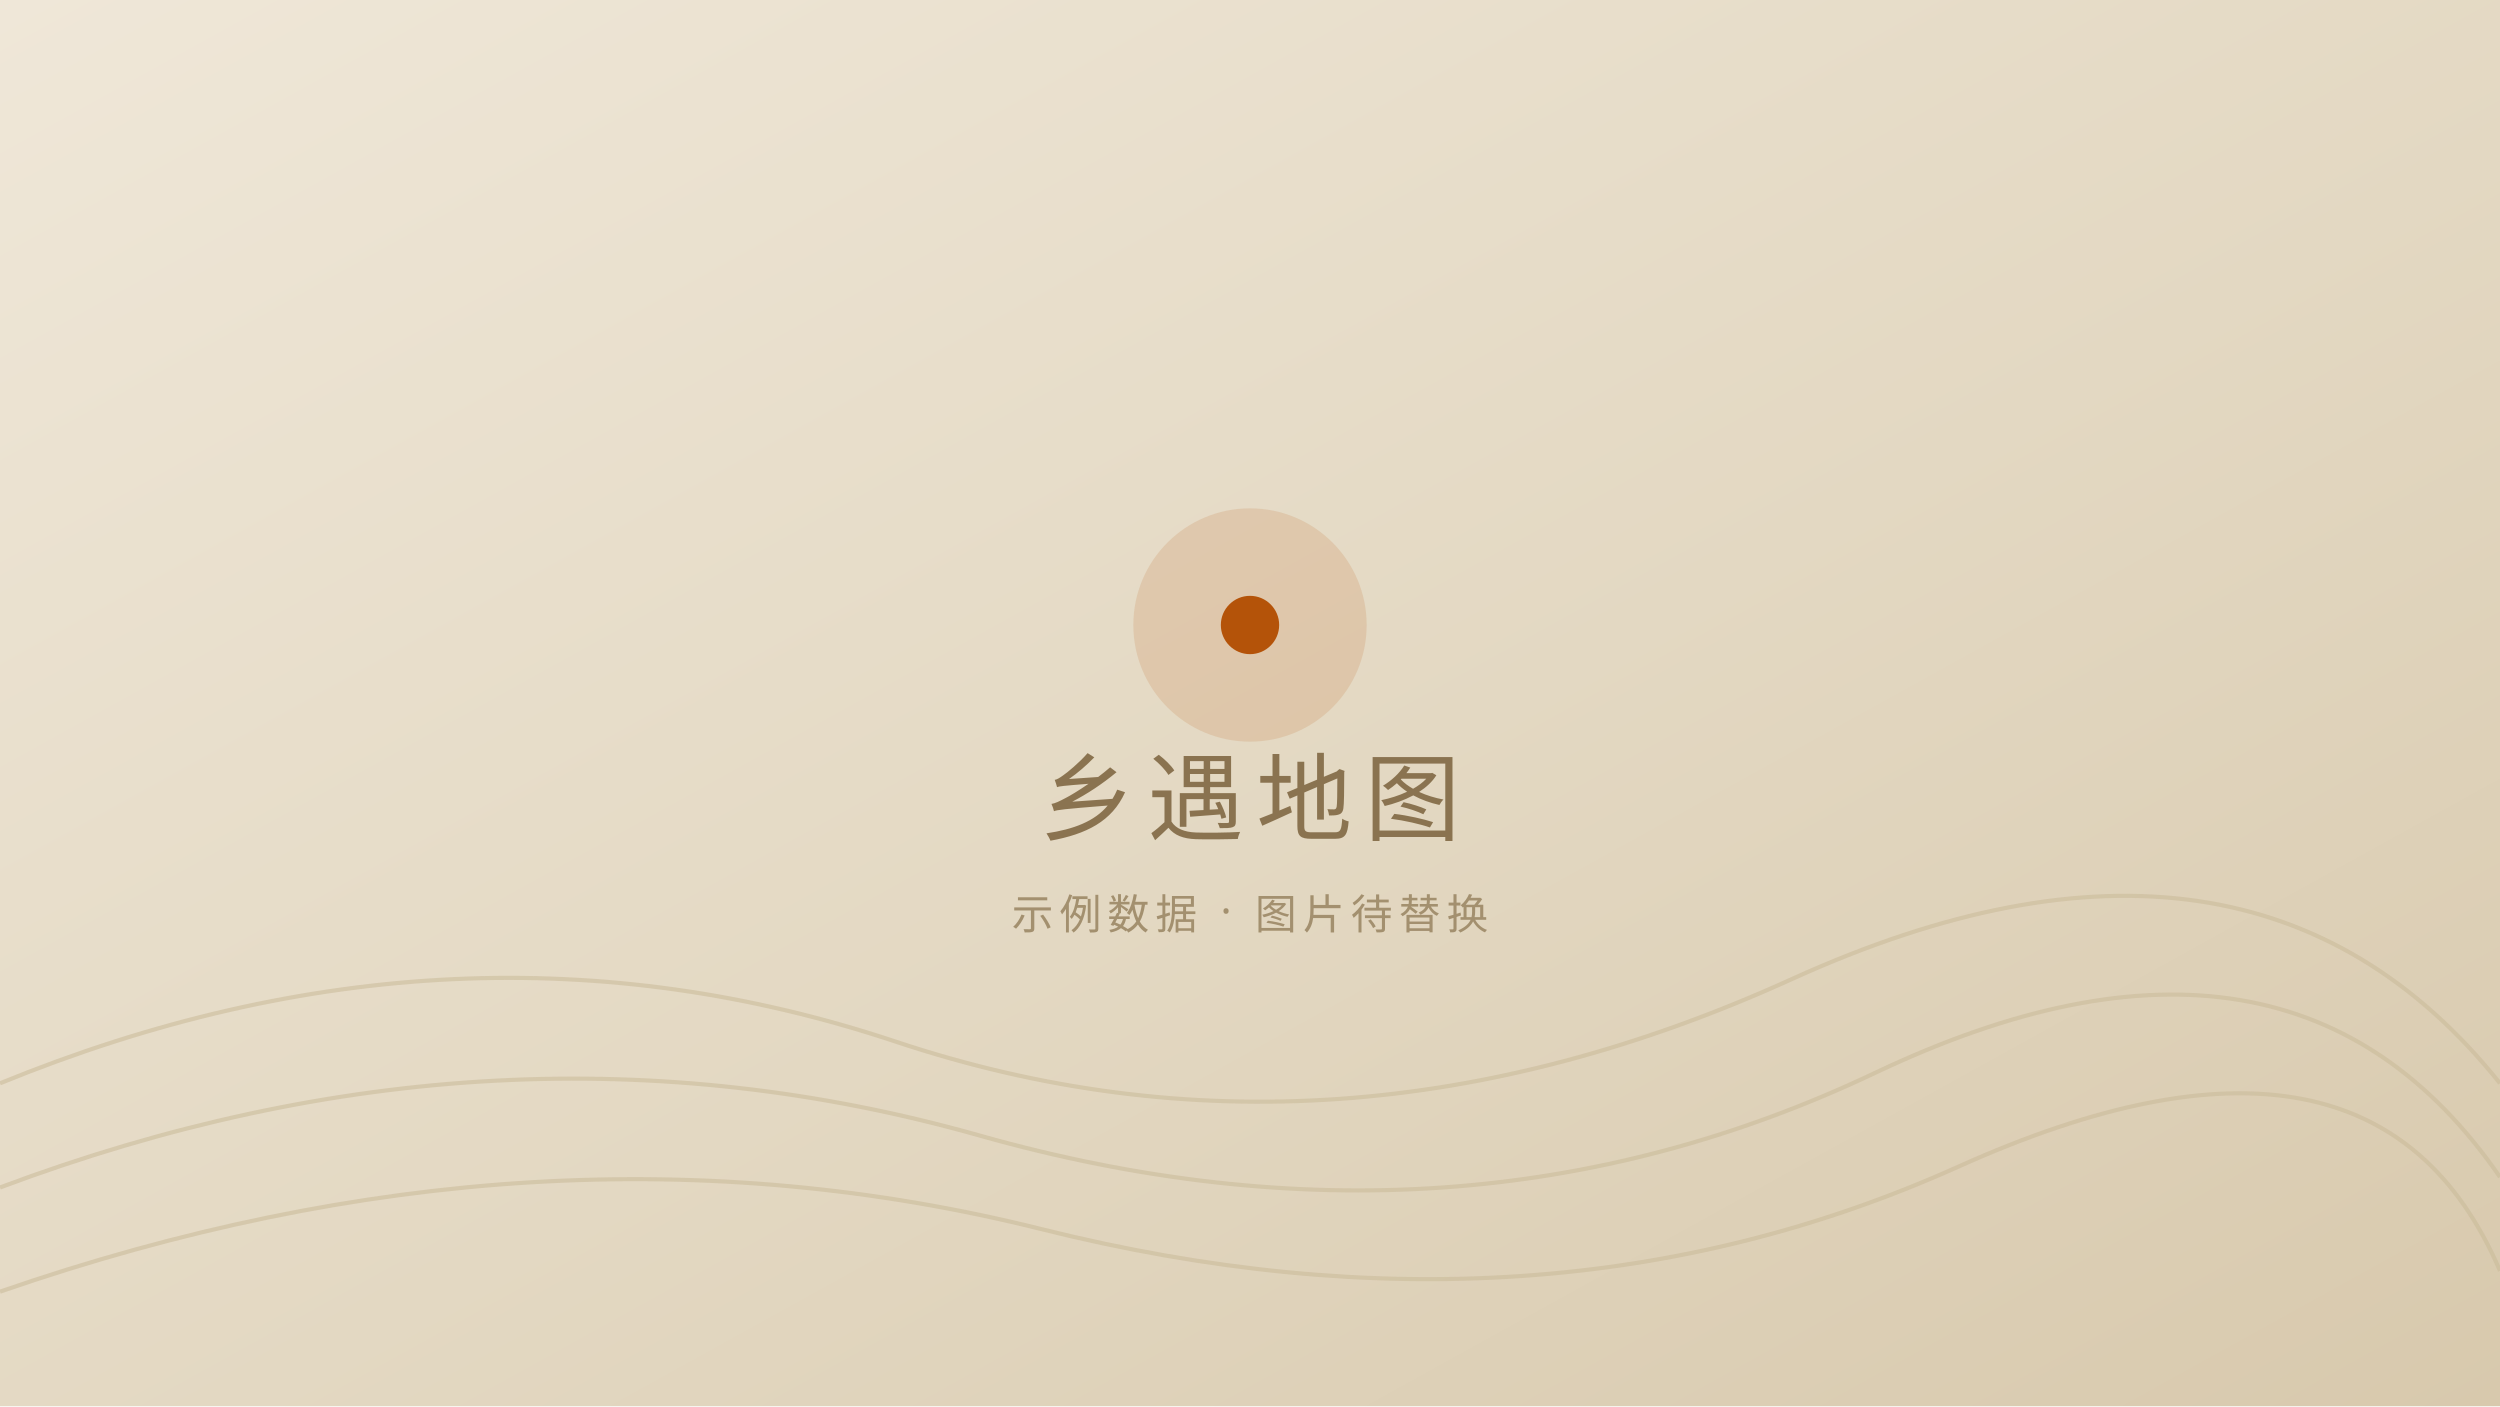
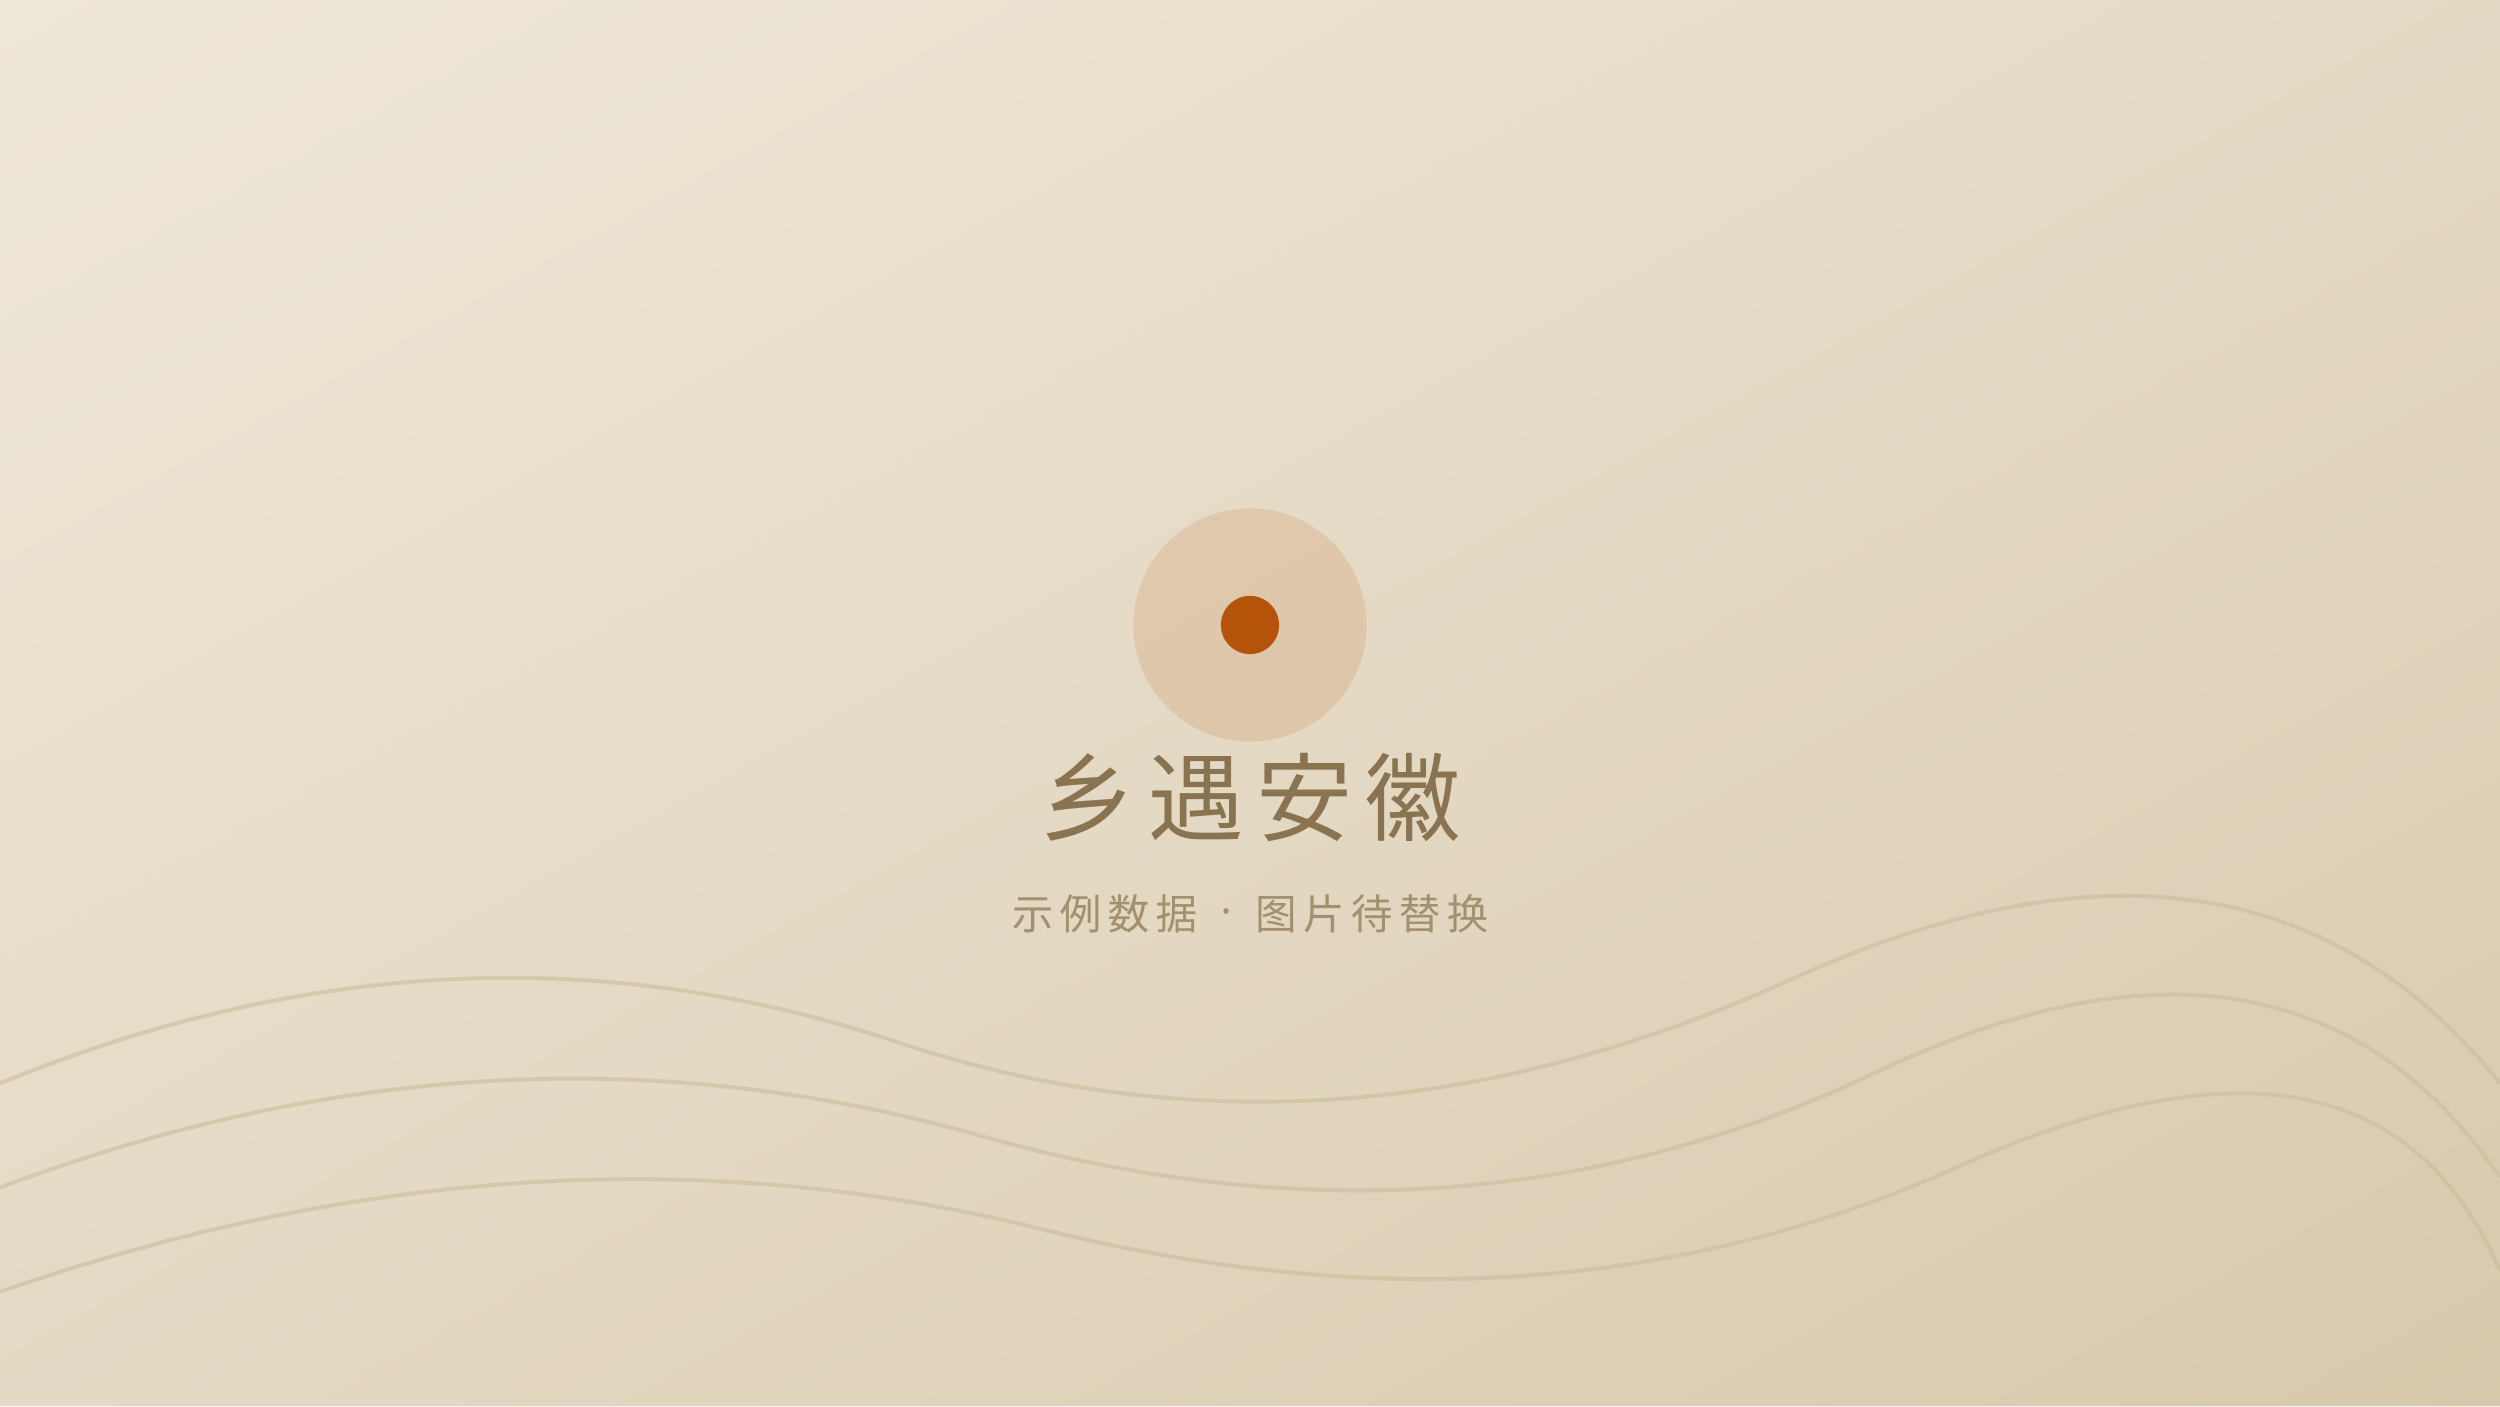
<svg xmlns="http://www.w3.org/2000/svg" viewBox="0 0 1200 675" width="1200" height="675" role="img" aria-label="占位图">
  <defs>
    <linearGradient id="paper" x1="0" y1="0" x2="1" y2="1">
      <stop offset="0%" stop-color="#efe7d8" />
      <stop offset="55%" stop-color="#e3d8c2" />
      <stop offset="100%" stop-color="#d8c9ad" />
    </linearGradient>
  </defs>
  <rect width="1200" height="675" fill="url(#paper)" />
  <g fill="none" stroke="#c9b998" stroke-width="2" opacity="0.55">
    <path d="M0 520 Q 220 430 430 500 T 860 470 T 1200 520" />
    <path d="M0 570 Q 240 480 470 545 T 900 515 T 1200 565" />
    <path d="M0 620 Q 260 530 500 590 T 940 560 T 1200 610" />
  </g>
  <circle cx="600" cy="300" r="56" fill="#b45309" opacity="0.14" />
  <circle cx="600" cy="300" r="14" fill="#b45309" />
  <text x="600" y="400" text-anchor="middle" font-family="'PingFang SC','Microsoft YaHei',system-ui,sans-serif" font-size="46" fill="#8a7350" letter-spacing="6">
-     乡遇地图
+     乡遇安徽
  </text>
  <text x="600" y="446" text-anchor="middle" font-family="'PingFang SC','Microsoft YaHei',system-ui,sans-serif" font-size="20" fill="#a3906f" letter-spacing="3">
    示例数据 · 图片待替换
  </text>
</svg>
